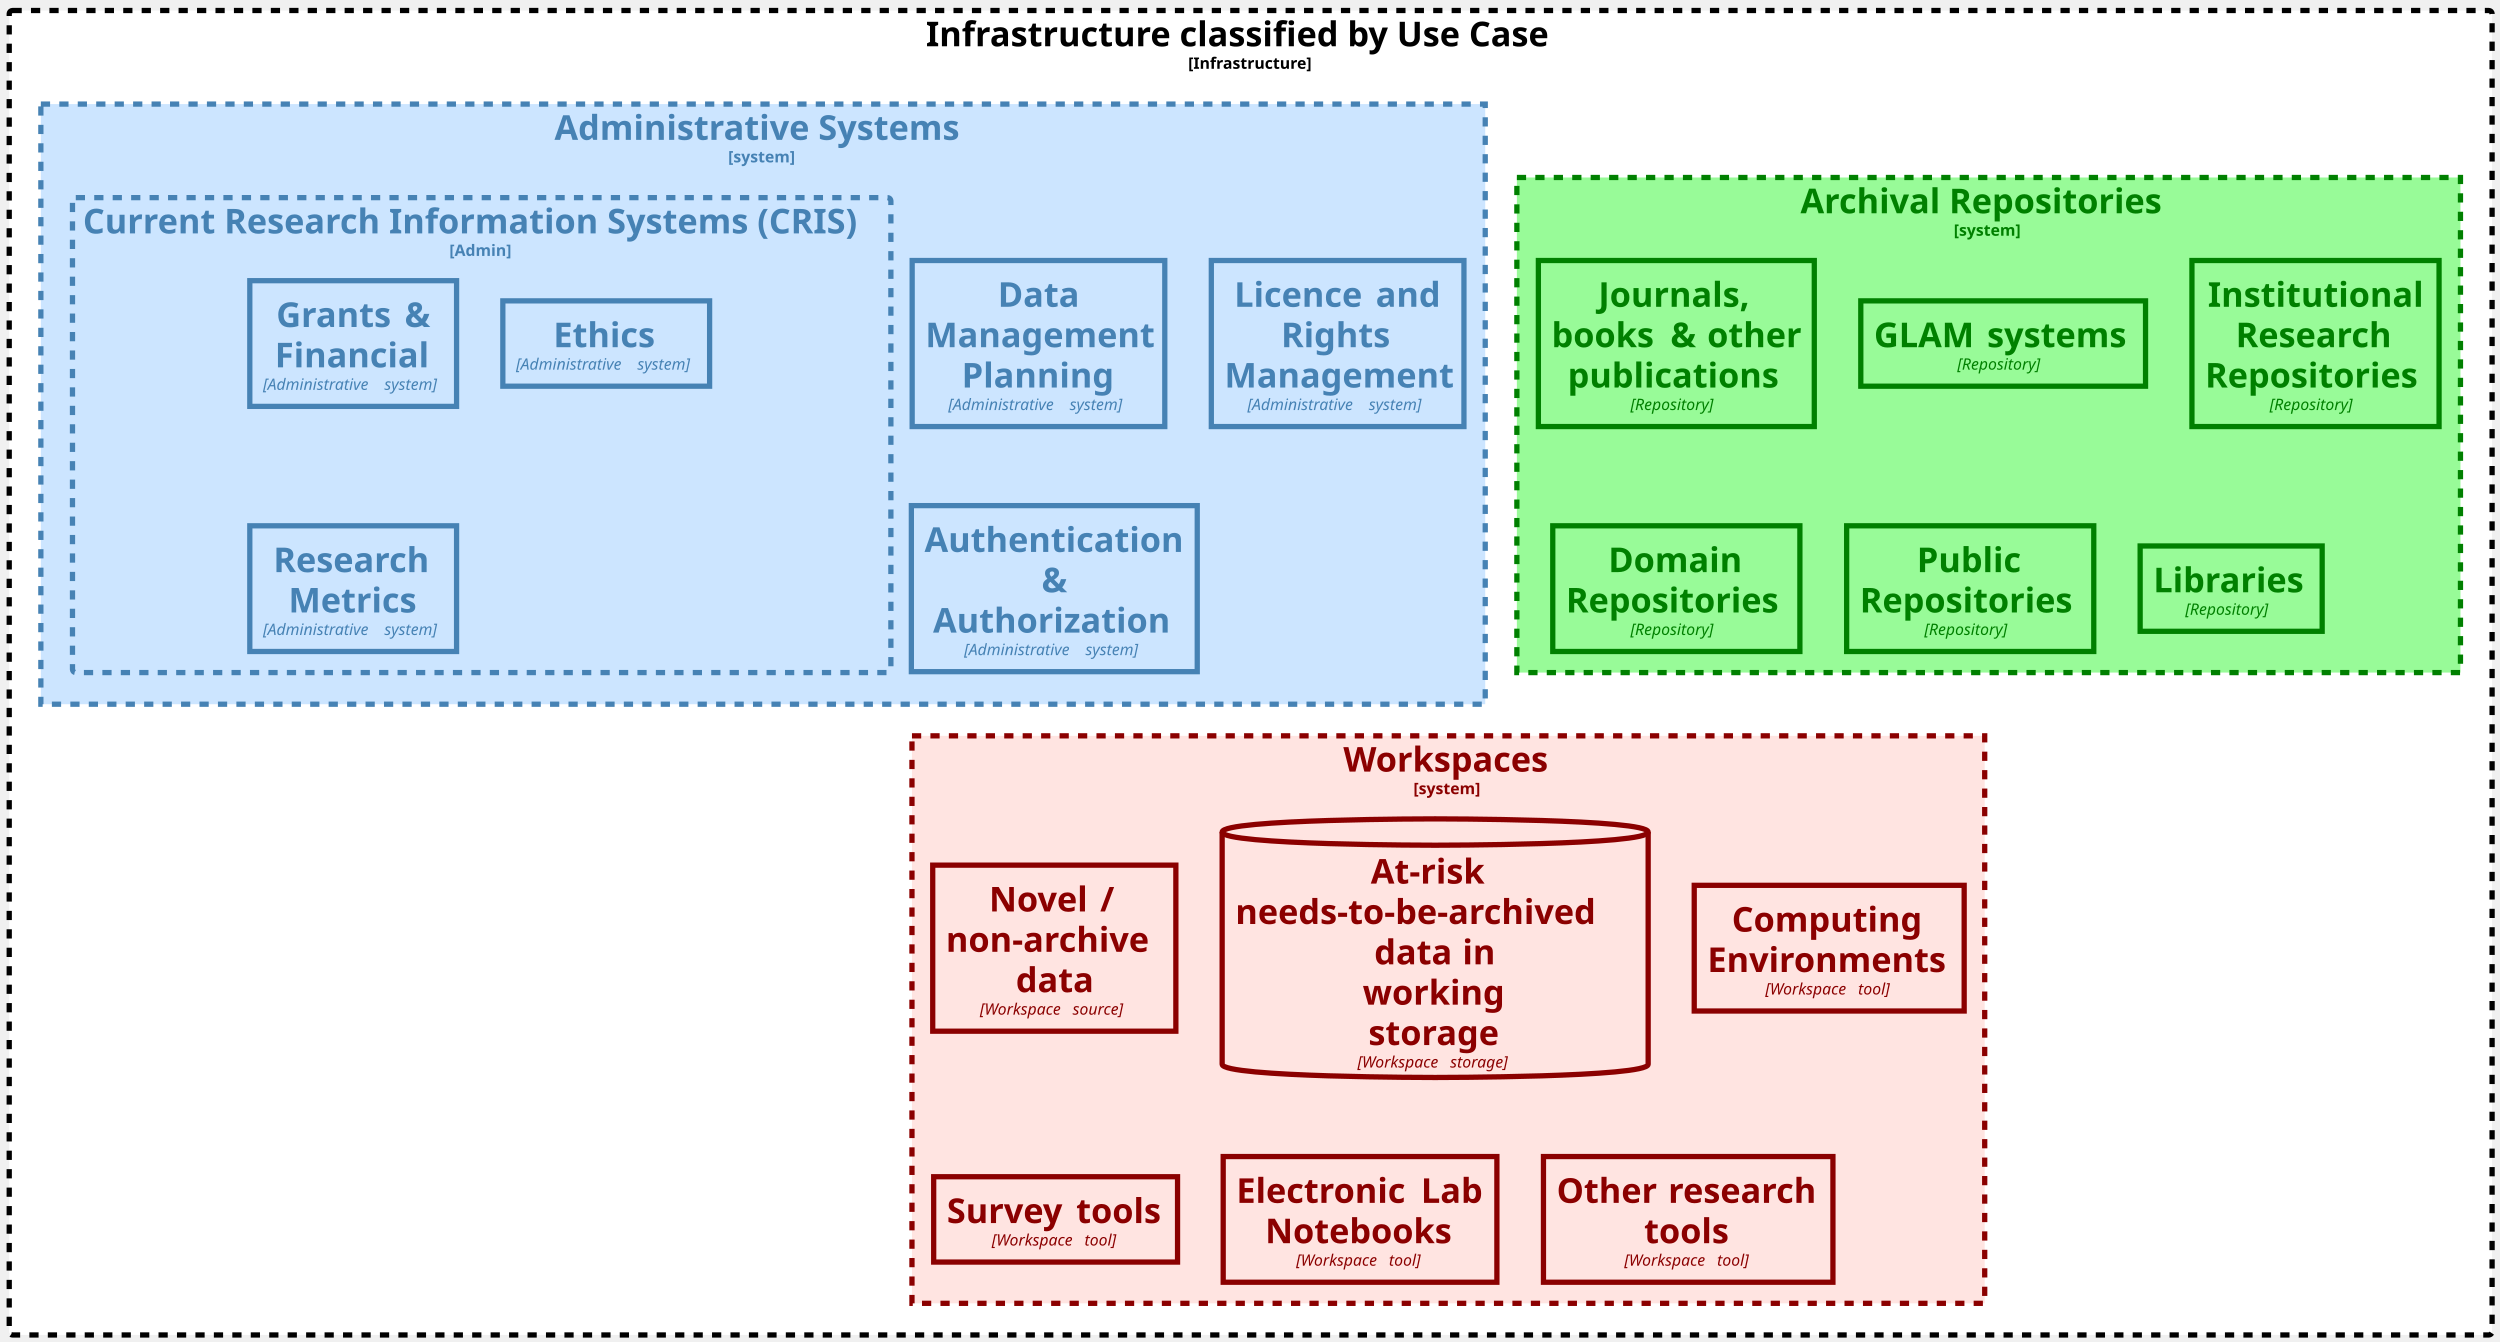
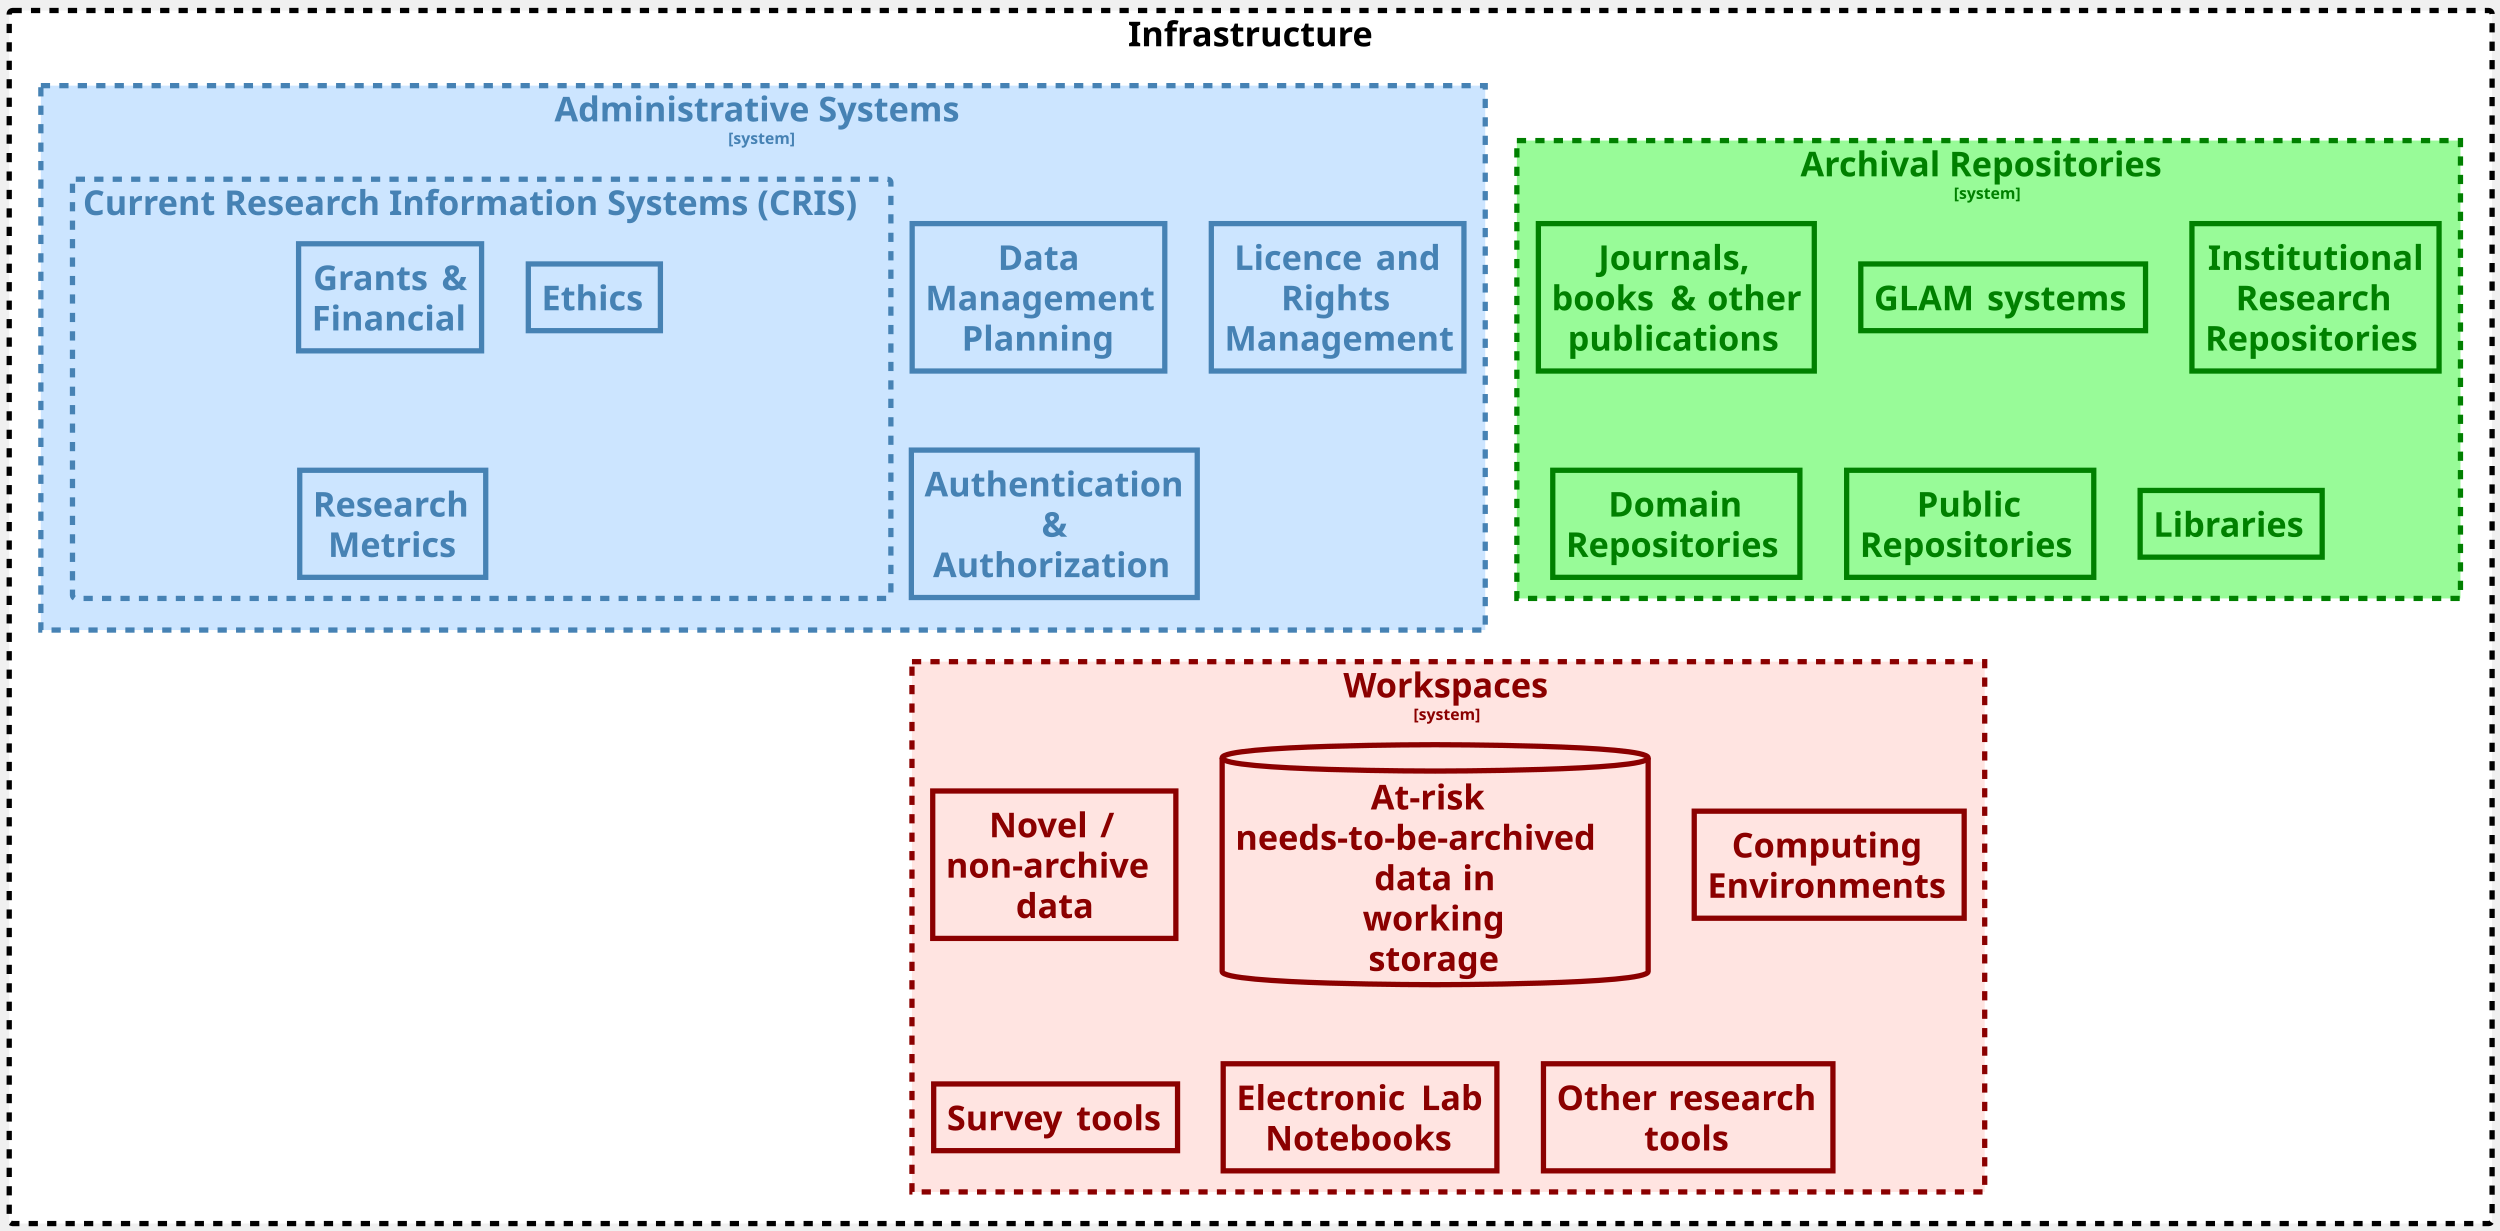
- <svg xmlns="http://www.w3.org/2000/svg" xmlns:xlink="http://www.w3.org/1999/xlink" contentStyleType="text/css" data-diagram-type="DESCRIPTION" height="1018px" preserveAspectRatio="none" style="width:1897px;height:1018px;background:#FFFFFF;" version="1.1" viewBox="0 0 1897 1018" width="1897px" zoomAndPan="magnify">
+ <svg xmlns="http://www.w3.org/2000/svg" contentStyleType="text/css" data-diagram-type="DESCRIPTION" height="934px" preserveAspectRatio="none" style="width:1897px;height:934px;background:#FFFFFF;" version="1.1" viewBox="0 0 1897 934" width="1897px" zoomAndPan="magnify">
  <defs />
  <g>
    <g class="cluster" data-entity="infra" data-source-line="1690" data-uid="ent0002" id="cluster_infra">
-       <rect fill="#FFFFFF" height="1004.98" rx="2.5" ry="2.5" style="stroke:#000000;stroke-width:4;stroke-dasharray:7.0,7.0;" width="1884" x="7" y="7.984" />
-       <text fill="#000000" font-family="sans-serif" font-size="26" font-weight="bold" lengthAdjust="spacing" textLength="492.832" x="702.584" y="35.121">Infrastructure classified by Use Case</text>
-       <text fill="#000000" font-family="sans-serif" font-size="12" font-weight="bold" lengthAdjust="spacing" textLength="94.84" x="901.58" y="52.207">[Infrastructure]</text>
+       <rect fill="#FFFFFF" height="920.45" rx="2.5" ry="2.5" style="stroke:#000000;stroke-width:4;stroke-dasharray:7.0,7.0;" width="1884" x="7" y="7.984" />
+       <text fill="#000000" font-family="sans-serif" font-size="26" font-weight="bold" lengthAdjust="spacing" textLength="186.215" x="855.893" y="35.121">Infrastructure</text>
    </g>
    <g class="cluster" data-entity="admin" data-source-line="1690" data-uid="ent0003" id="cluster_admin">
-       <a href="Admin" target="_top" title="Admin" xlink:actuate="onRequest" xlink:href="Admin" xlink:show="new" xlink:title="Admin" xlink:type="simple">
-         <rect fill="#CCE5FF" height="455.37" style="stroke:#4682B4;stroke-width:4;stroke-dasharray:7.0,7.0;" width="1096" x="31" y="78.984" />
-         <text fill="#4682B4" font-family="sans-serif" font-size="26" font-weight="bold" lengthAdjust="spacing" textLength="316.532" x="420.734" y="106.121">Administrative Systems</text>
-         <text fill="#4682B4" font-family="sans-serif" font-size="12" font-weight="bold" lengthAdjust="spacing" textLength="52.992" x="552.504" y="123.207">[system]</text>
-       </a>
+       <rect fill="#CCE5FF" height="413.1" style="stroke:#4682B4;stroke-width:4;stroke-dasharray:7.0,7.0;" width="1096" x="31" y="64.984" />
+       <text fill="#4682B4" font-family="sans-serif" font-size="26" font-weight="bold" lengthAdjust="spacing" textLength="316.532" x="420.734" y="92.121">Administrative Systems</text>
+       <text fill="#4682B4" font-family="sans-serif" font-size="12" font-weight="bold" lengthAdjust="spacing" textLength="52.992" x="552.504" y="109.207">[system]</text>
    </g>
    <g class="cluster" data-entity="cris" data-source-line="1690" data-uid="ent0004" id="cluster_cris">
-       <rect fill="#CCE5FF" height="360.37" rx="2.5" ry="2.5" style="stroke:#4682B4;stroke-width:4;stroke-dasharray:7.0,7.0;" width="621" x="55" y="149.984" />
-       <text fill="#4682B4" font-family="sans-serif" font-size="26" font-weight="bold" lengthAdjust="spacing" textLength="605.16" x="62.92" y="177.121">Current Research Information Systems (CRIS)</text>
-       <text fill="#4682B4" font-family="sans-serif" font-size="12" font-weight="bold" lengthAdjust="spacing" textLength="49.102" x="340.949" y="194.207">[Admin]</text>
+       <rect fill="#CCE5FF" height="318.1" rx="2.5" ry="2.5" style="stroke:#4682B4;stroke-width:4;stroke-dasharray:7.0,7.0;" width="621" x="55" y="135.984" />
+       <text fill="#4682B4" font-family="sans-serif" font-size="26" font-weight="bold" lengthAdjust="spacing" textLength="605.16" x="62.92" y="163.121">Current Research Information Systems (CRIS)</text>
    </g>
    <g class="cluster" data-entity="repo" data-source-line="1690" data-uid="ent0011" id="cluster_repo">
-       <a href="Repository" target="_top" title="Repository" xlink:actuate="onRequest" xlink:href="Repository" xlink:show="new" xlink:title="Repository" xlink:type="simple">
-         <rect fill="#98FB98" height="375.68" style="stroke:#008000;stroke-width:4;stroke-dasharray:7.0,7.0;" width="716" x="1151" y="134.674" />
-         <text fill="#008000" font-family="sans-serif" font-size="26" font-weight="bold" lengthAdjust="spacing" textLength="285.581" x="1366.209" y="161.811">Archival Repositories</text>
-         <text fill="#008000" font-family="sans-serif" font-size="12" font-weight="bold" lengthAdjust="spacing" textLength="52.992" x="1482.504" y="178.897">[system]</text>
-       </a>
+       <rect fill="#98FB98" height="347.41" style="stroke:#008000;stroke-width:4;stroke-dasharray:7.0,7.0;" width="716" x="1151" y="106.674" />
+       <text fill="#008000" font-family="sans-serif" font-size="26" font-weight="bold" lengthAdjust="spacing" textLength="285.581" x="1366.209" y="133.811">Archival Repositories</text>
+       <text fill="#008000" font-family="sans-serif" font-size="12" font-weight="bold" lengthAdjust="spacing" textLength="52.992" x="1482.504" y="150.897">[system]</text>
    </g>
    <g class="cluster" data-entity="ws" data-source-line="1690" data-uid="ent0018" id="cluster_ws">
-       <a href="Workspace" target="_top" title="Workspace" xlink:actuate="onRequest" xlink:href="Workspace" xlink:show="new" xlink:title="Workspace" xlink:type="simple">
-         <rect fill="#FFE4E1" height="430.61" style="stroke:#8B0000;stroke-width:4;stroke-dasharray:7.0,7.0;" width="814" x="692" y="558.354" />
-         <text fill="#8B0000" font-family="sans-serif" font-size="26" font-weight="bold" lengthAdjust="spacing" textLength="159.364" x="1019.318" y="585.491">Workspaces</text>
-         <text fill="#8B0000" font-family="sans-serif" font-size="12" font-weight="bold" lengthAdjust="spacing" textLength="52.992" x="1072.504" y="602.577">[system]</text>
-       </a>
+       <rect fill="#FFE4E1" height="402.35" style="stroke:#8B0000;stroke-width:4;stroke-dasharray:7.0,7.0;" width="814" x="692" y="502.084" />
+       <text fill="#8B0000" font-family="sans-serif" font-size="26" font-weight="bold" lengthAdjust="spacing" textLength="159.364" x="1019.318" y="529.221">Workspaces</text>
+       <text fill="#8B0000" font-family="sans-serif" font-size="12" font-weight="bold" lengthAdjust="spacing" textLength="52.992" x="1072.504" y="546.307">[system]</text>
    </g>
    <g class="entity" data-entity="dmp" data-source-line="76" data-uid="ent0008" id="entity_dmp">
-       <rect fill="#CCE5FF" height="125.996" style="stroke:#4682B4;stroke-width:4;" width="191.691" x="692.15" y="197.674" />
-       <text fill="#4682B4" font-family="sans-serif" font-size="26" font-weight="bold" lengthAdjust="spacing" textLength="61.725" x="757.133" y="232.811">Data</text>
-       <text fill="#4682B4" font-family="sans-serif" font-size="26" font-weight="bold" lengthAdjust="spacing" textLength="171.691" x="702.15" y="263.432">Management</text>
-       <text fill="#4682B4" font-family="sans-serif" font-size="26" font-weight="bold" lengthAdjust="spacing" textLength="116.518" x="729.737" y="294.053">Planning</text>
-       <text fill="#4682B4" font-family="sans-serif" font-size="12" font-style="italic" lengthAdjust="spacing" textLength="88.318" x="719.547" y="311.139">[Administrative</text>
-       <text fill="#4682B4" font-family="sans-serif" font-size="12" font-style="italic" lengthAdjust="spacing" textLength="3.797" x="807.865" y="311.139"> </text>
-       <text fill="#4682B4" font-family="sans-serif" font-size="12" font-style="italic" lengthAdjust="spacing" textLength="44.783" x="811.662" y="311.139">system]</text>
+       <rect fill="#CCE5FF" height="111.863" style="stroke:#4682B4;stroke-width:4;" width="191.691" x="692.15" y="169.674" />
+       <text fill="#4682B4" font-family="sans-serif" font-size="26" font-weight="bold" lengthAdjust="spacing" textLength="61.725" x="757.133" y="204.811">Data</text>
+       <text fill="#4682B4" font-family="sans-serif" font-size="26" font-weight="bold" lengthAdjust="spacing" textLength="171.691" x="702.15" y="235.432">Management</text>
+       <text fill="#4682B4" font-family="sans-serif" font-size="26" font-weight="bold" lengthAdjust="spacing" textLength="116.518" x="729.737" y="266.053">Planning</text>
    </g>
    <g class="entity" data-entity="rights" data-source-line="76" data-uid="ent0009" id="entity_rights">
-       <rect fill="#CCE5FF" height="125.996" style="stroke:#4682B4;stroke-width:4;" width="191.691" x="919.15" y="197.674" />
-       <text fill="#4682B4" font-family="sans-serif" font-size="26" font-weight="bold" lengthAdjust="spacing" textLength="98.795" x="936.52" y="232.811">Licence</text>
-       <text fill="#4682B4" font-family="sans-serif" font-size="26" font-weight="bold" lengthAdjust="spacing" textLength="8.569" x="1035.315" y="232.811"> </text>
-       <text fill="#4682B4" font-family="sans-serif" font-size="26" font-weight="bold" lengthAdjust="spacing" textLength="49.588" x="1043.884" y="232.811">and</text>
-       <text fill="#4682B4" font-family="sans-serif" font-size="26" font-weight="bold" lengthAdjust="spacing" textLength="85.858" x="972.067" y="263.432">Rights</text>
-       <text fill="#4682B4" font-family="sans-serif" font-size="26" font-weight="bold" lengthAdjust="spacing" textLength="171.691" x="929.15" y="294.053">Management</text>
-       <text fill="#4682B4" font-family="sans-serif" font-size="12" font-style="italic" lengthAdjust="spacing" textLength="88.318" x="946.547" y="311.139">[Administrative</text>
-       <text fill="#4682B4" font-family="sans-serif" font-size="12" font-style="italic" lengthAdjust="spacing" textLength="3.797" x="1034.865" y="311.139"> </text>
-       <text fill="#4682B4" font-family="sans-serif" font-size="12" font-style="italic" lengthAdjust="spacing" textLength="44.783" x="1038.662" y="311.139">system]</text>
+       <rect fill="#CCE5FF" height="111.863" style="stroke:#4682B4;stroke-width:4;" width="191.691" x="919.15" y="169.674" />
+       <text fill="#4682B4" font-family="sans-serif" font-size="26" font-weight="bold" lengthAdjust="spacing" textLength="98.795" x="936.52" y="204.811">Licence</text>
+       <text fill="#4682B4" font-family="sans-serif" font-size="26" font-weight="bold" lengthAdjust="spacing" textLength="8.569" x="1035.315" y="204.811"> </text>
+       <text fill="#4682B4" font-family="sans-serif" font-size="26" font-weight="bold" lengthAdjust="spacing" textLength="49.588" x="1043.884" y="204.811">and</text>
+       <text fill="#4682B4" font-family="sans-serif" font-size="26" font-weight="bold" lengthAdjust="spacing" textLength="85.858" x="972.067" y="235.432">Rights</text>
+       <text fill="#4682B4" font-family="sans-serif" font-size="26" font-weight="bold" lengthAdjust="spacing" textLength="171.691" x="929.15" y="266.053">Management</text>
    </g>
    <g class="entity" data-entity="auth" data-source-line="76" data-uid="ent0010" id="entity_auth">
-       <rect fill="#CCE5FF" height="125.996" style="stroke:#4682B4;stroke-width:4;" width="216.93" x="691.54" y="383.664" />
-       <text fill="#4682B4" font-family="sans-serif" font-size="26" font-weight="bold" lengthAdjust="spacing" textLength="196.93" x="701.54" y="418.801">Authentication</text>
-       <text fill="#4682B4" font-family="sans-serif" font-size="26" font-weight="bold" lengthAdjust="spacing" textLength="19.36" x="790.325" y="449.422">&amp;</text>
-       <text fill="#4682B4" font-family="sans-serif" font-size="26" font-weight="bold" lengthAdjust="spacing" textLength="184.031" x="707.989" y="480.043">Authorization</text>
-       <text fill="#4682B4" font-family="sans-serif" font-size="12" font-style="italic" lengthAdjust="spacing" textLength="88.318" x="731.556" y="497.129">[Administrative</text>
-       <text fill="#4682B4" font-family="sans-serif" font-size="12" font-style="italic" lengthAdjust="spacing" textLength="3.797" x="819.874" y="497.129"> </text>
-       <text fill="#4682B4" font-family="sans-serif" font-size="12" font-style="italic" lengthAdjust="spacing" textLength="44.783" x="823.671" y="497.129">system]</text>
+       <rect fill="#CCE5FF" height="111.863" style="stroke:#4682B4;stroke-width:4;" width="216.93" x="691.54" y="341.534" />
+       <text fill="#4682B4" font-family="sans-serif" font-size="26" font-weight="bold" lengthAdjust="spacing" textLength="196.93" x="701.54" y="376.671">Authentication</text>
+       <text fill="#4682B4" font-family="sans-serif" font-size="26" font-weight="bold" lengthAdjust="spacing" textLength="19.36" x="790.325" y="407.292">&amp;</text>
+       <text fill="#4682B4" font-family="sans-serif" font-size="26" font-weight="bold" lengthAdjust="spacing" textLength="184.031" x="707.989" y="437.913">Authorization</text>
    </g>
    <g class="entity" data-entity="grants" data-source-line="76" data-uid="ent0005" id="entity_grants">
-       <rect fill="#CCE5FF" height="95.375" style="stroke:#4682B4;stroke-width:4;" width="156.898" x="189.55" y="212.984" />
-       <text fill="#4682B4" font-family="sans-serif" font-size="26" font-weight="bold" lengthAdjust="spacing" textLength="88.804" x="209.632" y="248.121">Grants</text>
-       <text fill="#4682B4" font-family="sans-serif" font-size="26" font-weight="bold" lengthAdjust="spacing" textLength="8.569" x="298.436" y="248.121"> </text>
-       <text fill="#4682B4" font-family="sans-serif" font-size="26" font-weight="bold" lengthAdjust="spacing" textLength="19.36" x="307.006" y="248.121">&amp;</text>
-       <text fill="#4682B4" font-family="sans-serif" font-size="26" font-weight="bold" lengthAdjust="spacing" textLength="118.853" x="208.572" y="278.742">Financial</text>
-       <text fill="#4682B4" font-family="sans-serif" font-size="12" font-style="italic" lengthAdjust="spacing" textLength="88.318" x="199.55" y="295.828">[Administrative</text>
-       <text fill="#4682B4" font-family="sans-serif" font-size="12" font-style="italic" lengthAdjust="spacing" textLength="3.797" x="287.868" y="295.828"> </text>
-       <text fill="#4682B4" font-family="sans-serif" font-size="12" font-style="italic" lengthAdjust="spacing" textLength="44.783" x="291.665" y="295.828">system]</text>
+       <rect fill="#CCE5FF" height="81.242" style="stroke:#4682B4;stroke-width:4;" width="138.853" x="226.57" y="184.984" />
+       <text fill="#4682B4" font-family="sans-serif" font-size="26" font-weight="bold" lengthAdjust="spacing" textLength="88.804" x="237.63" y="220.121">Grants</text>
+       <text fill="#4682B4" font-family="sans-serif" font-size="26" font-weight="bold" lengthAdjust="spacing" textLength="8.569" x="326.434" y="220.121"> </text>
+       <text fill="#4682B4" font-family="sans-serif" font-size="26" font-weight="bold" lengthAdjust="spacing" textLength="19.36" x="335.003" y="220.121">&amp;</text>
+       <text fill="#4682B4" font-family="sans-serif" font-size="26" font-weight="bold" lengthAdjust="spacing" textLength="118.853" x="236.57" y="250.742">Financial</text>
    </g>
    <g class="entity" data-entity="ethics" data-source-line="76" data-uid="ent0006" id="entity_ethics">
-       <rect fill="#CCE5FF" height="64.754" style="stroke:#4682B4;stroke-width:4;" width="156.898" x="381.55" y="228.294" />
-       <text fill="#4682B4" font-family="sans-serif" font-size="26" font-weight="bold" lengthAdjust="spacing" textLength="80.222" x="419.888" y="263.431">Ethics</text>
-       <text fill="#4682B4" font-family="sans-serif" font-size="12" font-style="italic" lengthAdjust="spacing" textLength="88.318" x="391.55" y="280.517">[Administrative</text>
-       <text fill="#4682B4" font-family="sans-serif" font-size="12" font-style="italic" lengthAdjust="spacing" textLength="3.797" x="479.868" y="280.517"> </text>
-       <text fill="#4682B4" font-family="sans-serif" font-size="12" font-style="italic" lengthAdjust="spacing" textLength="44.783" x="483.665" y="280.517">system]</text>
+       <rect fill="#CCE5FF" height="50.621" style="stroke:#4682B4;stroke-width:4;" width="100.222" x="400.89" y="200.294" />
+       <text fill="#4682B4" font-family="sans-serif" font-size="26" font-weight="bold" lengthAdjust="spacing" textLength="80.222" x="410.89" y="235.431">Ethics</text>
    </g>
    <g class="entity" data-entity="metrics" data-source-line="76" data-uid="ent0007" id="entity_metrics">
-       <rect fill="#CCE5FF" height="95.375" style="stroke:#4682B4;stroke-width:4;" width="156.898" x="189.55" y="398.974" />
-       <text fill="#4682B4" font-family="sans-serif" font-size="26" font-weight="bold" lengthAdjust="spacing" textLength="121.126" x="207.436" y="434.111">Research</text>
-       <text fill="#4682B4" font-family="sans-serif" font-size="26" font-weight="bold" lengthAdjust="spacing" textLength="98.186" x="218.906" y="464.732">Metrics</text>
-       <text fill="#4682B4" font-family="sans-serif" font-size="12" font-style="italic" lengthAdjust="spacing" textLength="88.318" x="199.55" y="481.818">[Administrative</text>
-       <text fill="#4682B4" font-family="sans-serif" font-size="12" font-style="italic" lengthAdjust="spacing" textLength="3.797" x="287.868" y="481.818"> </text>
-       <text fill="#4682B4" font-family="sans-serif" font-size="12" font-style="italic" lengthAdjust="spacing" textLength="44.783" x="291.665" y="481.818">system]</text>
+       <rect fill="#CCE5FF" height="81.242" style="stroke:#4682B4;stroke-width:4;" width="141.126" x="227.44" y="356.844" />
+       <text fill="#4682B4" font-family="sans-serif" font-size="26" font-weight="bold" lengthAdjust="spacing" textLength="121.126" x="237.44" y="391.981">Research</text>
+       <text fill="#4682B4" font-family="sans-serif" font-size="26" font-weight="bold" lengthAdjust="spacing" textLength="98.186" x="248.91" y="422.602">Metrics</text>
    </g>
    <g class="entity" data-entity="ja" data-source-line="76" data-uid="ent0012" id="entity_ja">
-       <rect fill="#98FB98" height="125.996" style="stroke:#008000;stroke-width:4;" width="209.363" x="1167.32" y="197.674" />
-       <text fill="#008000" font-family="sans-serif" font-size="26" font-weight="bold" lengthAdjust="spacing" textLength="118.32" x="1212.841" y="232.811">Journals,</text>
-       <text fill="#008000" font-family="sans-serif" font-size="26" font-weight="bold" lengthAdjust="spacing" textLength="81.593" x="1177.32" y="263.432">books</text>
-       <text fill="#008000" font-family="sans-serif" font-size="26" font-weight="bold" lengthAdjust="spacing" textLength="8.569" x="1258.913" y="263.432"> </text>
-       <text fill="#008000" font-family="sans-serif" font-size="26" font-weight="bold" lengthAdjust="spacing" textLength="19.36" x="1267.482" y="263.432">&amp;</text>
-       <text fill="#008000" font-family="sans-serif" font-size="26" font-weight="bold" lengthAdjust="spacing" textLength="8.569" x="1286.842" y="263.432"> </text>
-       <text fill="#008000" font-family="sans-serif" font-size="26" font-weight="bold" lengthAdjust="spacing" textLength="71.272" x="1295.412" y="263.432">other</text>
-       <text fill="#008000" font-family="sans-serif" font-size="26" font-weight="bold" lengthAdjust="spacing" textLength="164.938" x="1189.533" y="294.053">publications</text>
-       <text fill="#008000" font-family="sans-serif" font-size="12" font-style="italic" lengthAdjust="spacing" textLength="69.627" x="1237.188" y="311.139">[Repository]</text>
+       <rect fill="#98FB98" height="111.863" style="stroke:#008000;stroke-width:4;" width="209.363" x="1167.32" y="169.674" />
+       <text fill="#008000" font-family="sans-serif" font-size="26" font-weight="bold" lengthAdjust="spacing" textLength="118.32" x="1212.841" y="204.811">Journals,</text>
+       <text fill="#008000" font-family="sans-serif" font-size="26" font-weight="bold" lengthAdjust="spacing" textLength="81.593" x="1177.32" y="235.432">books</text>
+       <text fill="#008000" font-family="sans-serif" font-size="26" font-weight="bold" lengthAdjust="spacing" textLength="8.569" x="1258.913" y="235.432"> </text>
+       <text fill="#008000" font-family="sans-serif" font-size="26" font-weight="bold" lengthAdjust="spacing" textLength="19.36" x="1267.482" y="235.432">&amp;</text>
+       <text fill="#008000" font-family="sans-serif" font-size="26" font-weight="bold" lengthAdjust="spacing" textLength="8.569" x="1286.842" y="235.432"> </text>
+       <text fill="#008000" font-family="sans-serif" font-size="26" font-weight="bold" lengthAdjust="spacing" textLength="71.272" x="1295.412" y="235.432">other</text>
+       <text fill="#008000" font-family="sans-serif" font-size="26" font-weight="bold" lengthAdjust="spacing" textLength="164.938" x="1189.533" y="266.053">publications</text>
    </g>
    <g class="entity" data-entity="glam" data-source-line="76" data-uid="ent0013" id="entity_glam">
-       <rect fill="#98FB98" height="64.754" style="stroke:#008000;stroke-width:4;" width="216.066" x="1411.97" y="228.294" />
-       <text fill="#008000" font-family="sans-serif" font-size="26" font-weight="bold" lengthAdjust="spacing" textLength="77.251" x="1421.97" y="263.431">GLAM</text>
-       <text fill="#008000" font-family="sans-serif" font-size="26" font-weight="bold" lengthAdjust="spacing" textLength="8.569" x="1499.221" y="263.431"> </text>
-       <text fill="#008000" font-family="sans-serif" font-size="26" font-weight="bold" lengthAdjust="spacing" textLength="110.246" x="1507.79" y="263.431">systems</text>
-       <text fill="#008000" font-family="sans-serif" font-size="12" font-style="italic" lengthAdjust="spacing" textLength="69.627" x="1485.19" y="280.517">[Repository]</text>
+       <rect fill="#98FB98" height="50.621" style="stroke:#008000;stroke-width:4;" width="216.066" x="1411.97" y="200.294" />
+       <text fill="#008000" font-family="sans-serif" font-size="26" font-weight="bold" lengthAdjust="spacing" textLength="77.251" x="1421.97" y="235.431">GLAM</text>
+       <text fill="#008000" font-family="sans-serif" font-size="26" font-weight="bold" lengthAdjust="spacing" textLength="8.569" x="1499.221" y="235.431"> </text>
+       <text fill="#008000" font-family="sans-serif" font-size="26" font-weight="bold" lengthAdjust="spacing" textLength="110.246" x="1507.79" y="235.431">systems</text>
    </g>
    <g class="entity" data-entity="irs" data-source-line="76" data-uid="ent0014" id="entity_irs">
-       <rect fill="#98FB98" height="125.996" style="stroke:#008000;stroke-width:4;" width="187.515" x="1663.24" y="197.674" />
-       <text fill="#008000" font-family="sans-serif" font-size="26" font-weight="bold" lengthAdjust="spacing" textLength="163.414" x="1675.29" y="232.811">Institutional</text>
-       <text fill="#008000" font-family="sans-serif" font-size="26" font-weight="bold" lengthAdjust="spacing" textLength="121.126" x="1696.434" y="263.432">Research</text>
-       <text fill="#008000" font-family="sans-serif" font-size="26" font-weight="bold" lengthAdjust="spacing" textLength="167.515" x="1673.24" y="294.053">Repositories</text>
-       <text fill="#008000" font-family="sans-serif" font-size="12" font-style="italic" lengthAdjust="spacing" textLength="69.627" x="1722.184" y="311.139">[Repository]</text>
+       <rect fill="#98FB98" height="111.863" style="stroke:#008000;stroke-width:4;" width="187.515" x="1663.24" y="169.674" />
+       <text fill="#008000" font-family="sans-serif" font-size="26" font-weight="bold" lengthAdjust="spacing" textLength="163.414" x="1675.29" y="204.811">Institutional</text>
+       <text fill="#008000" font-family="sans-serif" font-size="26" font-weight="bold" lengthAdjust="spacing" textLength="121.126" x="1696.434" y="235.432">Research</text>
+       <text fill="#008000" font-family="sans-serif" font-size="26" font-weight="bold" lengthAdjust="spacing" textLength="167.515" x="1673.24" y="266.053">Repositories</text>
    </g>
    <g class="entity" data-entity="domain_repo" data-source-line="76" data-uid="ent0015" id="entity_domain_repo">
-       <rect fill="#98FB98" height="95.375" style="stroke:#008000;stroke-width:4;" width="187.515" x="1178.24" y="398.974" />
-       <text fill="#008000" font-family="sans-serif" font-size="26" font-weight="bold" lengthAdjust="spacing" textLength="103.251" x="1220.372" y="434.111">Domain</text>
-       <text fill="#008000" font-family="sans-serif" font-size="26" font-weight="bold" lengthAdjust="spacing" textLength="167.515" x="1188.24" y="464.732">Repositories</text>
-       <text fill="#008000" font-family="sans-serif" font-size="12" font-style="italic" lengthAdjust="spacing" textLength="69.627" x="1237.184" y="481.818">[Repository]</text>
+       <rect fill="#98FB98" height="81.242" style="stroke:#008000;stroke-width:4;" width="187.515" x="1178.24" y="356.844" />
+       <text fill="#008000" font-family="sans-serif" font-size="26" font-weight="bold" lengthAdjust="spacing" textLength="103.251" x="1220.372" y="391.981">Domain</text>
+       <text fill="#008000" font-family="sans-serif" font-size="26" font-weight="bold" lengthAdjust="spacing" textLength="167.515" x="1188.24" y="422.602">Repositories</text>
    </g>
    <g class="entity" data-entity="pub" data-source-line="76" data-uid="ent0016" id="entity_pub">
-       <rect fill="#98FB98" height="95.375" style="stroke:#008000;stroke-width:4;" width="187.515" x="1401.24" y="398.974" />
-       <text fill="#008000" font-family="sans-serif" font-size="26" font-weight="bold" lengthAdjust="spacing" textLength="80.996" x="1454.499" y="434.111">Public</text>
-       <text fill="#008000" font-family="sans-serif" font-size="26" font-weight="bold" lengthAdjust="spacing" textLength="167.515" x="1411.24" y="464.732">Repositories</text>
-       <text fill="#008000" font-family="sans-serif" font-size="12" font-style="italic" lengthAdjust="spacing" textLength="69.627" x="1460.184" y="481.818">[Repository]</text>
+       <rect fill="#98FB98" height="81.242" style="stroke:#008000;stroke-width:4;" width="187.515" x="1401.24" y="356.844" />
+       <text fill="#008000" font-family="sans-serif" font-size="26" font-weight="bold" lengthAdjust="spacing" textLength="80.996" x="1454.499" y="391.981">Public</text>
+       <text fill="#008000" font-family="sans-serif" font-size="26" font-weight="bold" lengthAdjust="spacing" textLength="167.515" x="1411.24" y="422.602">Repositories</text>
    </g>
    <g class="entity" data-entity="lib" data-source-line="76" data-uid="ent0017" id="entity_lib">
-       <rect fill="#98FB98" height="64.754" style="stroke:#008000;stroke-width:4;" width="138.117" x="1623.94" y="414.284" />
-       <text fill="#008000" font-family="sans-serif" font-size="26" font-weight="bold" lengthAdjust="spacing" textLength="118.117" x="1633.94" y="449.421">Libraries</text>
-       <text fill="#008000" font-family="sans-serif" font-size="12" font-style="italic" lengthAdjust="spacing" textLength="69.627" x="1658.185" y="466.507">[Repository]</text>
+       <rect fill="#98FB98" height="50.621" style="stroke:#008000;stroke-width:4;" width="138.117" x="1623.94" y="372.154" />
+       <text fill="#008000" font-family="sans-serif" font-size="26" font-weight="bold" lengthAdjust="spacing" textLength="118.117" x="1633.94" y="407.291">Libraries</text>
    </g>
    <g class="entity" data-entity="new_data" data-source-line="76" data-uid="ent0019" id="entity_new_data">
-       <rect fill="#FFE4E1" height="125.996" style="stroke:#8B0000;stroke-width:4;" width="184.493" x="707.75" y="656.474" />
-       <text fill="#8B0000" font-family="sans-serif" font-size="26" font-weight="bold" lengthAdjust="spacing" textLength="75.702" x="750.51" y="691.611">Novel</text>
-       <text fill="#8B0000" font-family="sans-serif" font-size="26" font-weight="bold" lengthAdjust="spacing" textLength="8.569" x="826.212" y="691.611"> </text>
-       <text fill="#8B0000" font-family="sans-serif" font-size="26" font-weight="bold" lengthAdjust="spacing" textLength="14.701" x="834.782" y="691.611">/</text>
-       <text fill="#8B0000" font-family="sans-serif" font-size="26" font-weight="bold" lengthAdjust="spacing" textLength="164.493" x="717.75" y="722.232">non-archive</text>
-       <text fill="#8B0000" font-family="sans-serif" font-size="26" font-weight="bold" lengthAdjust="spacing" textLength="58.335" x="770.829" y="752.853">data</text>
-       <text fill="#8B0000" font-family="sans-serif" font-size="12" font-style="italic" lengthAdjust="spacing" textLength="66.592" x="743.512" y="769.939">[Workspace</text>
-       <text fill="#8B0000" font-family="sans-serif" font-size="12" font-style="italic" lengthAdjust="spacing" textLength="3.797" x="810.104" y="769.939"> </text>
-       <text fill="#8B0000" font-family="sans-serif" font-size="12" font-style="italic" lengthAdjust="spacing" textLength="42.58" x="813.901" y="769.939">source]</text>
+       <rect fill="#FFE4E1" height="111.863" style="stroke:#8B0000;stroke-width:4;" width="184.493" x="707.75" y="600.204" />
+       <text fill="#8B0000" font-family="sans-serif" font-size="26" font-weight="bold" lengthAdjust="spacing" textLength="75.702" x="750.51" y="635.341">Novel</text>
+       <text fill="#8B0000" font-family="sans-serif" font-size="26" font-weight="bold" lengthAdjust="spacing" textLength="8.569" x="826.212" y="635.341"> </text>
+       <text fill="#8B0000" font-family="sans-serif" font-size="26" font-weight="bold" lengthAdjust="spacing" textLength="14.701" x="834.782" y="635.341">/</text>
+       <text fill="#8B0000" font-family="sans-serif" font-size="26" font-weight="bold" lengthAdjust="spacing" textLength="164.493" x="717.75" y="665.962">non-archive</text>
+       <text fill="#8B0000" font-family="sans-serif" font-size="26" font-weight="bold" lengthAdjust="spacing" textLength="58.335" x="770.829" y="696.583">data</text>
    </g>
    <g class="entity" data-entity="risk" data-source-line="80" data-uid="ent0020" id="entity_risk">
-       <path d="M927.37,631.354 C927.37,621.354 1088.996,621.354 1088.996,621.354 C1088.996,621.354 1250.623,621.354 1250.623,631.354 L1250.623,807.593 C1250.623,817.593 1088.996,817.593 1088.996,817.593 C1088.996,817.593 927.37,817.593 927.37,807.593 L927.37,631.354" fill="#FFE4E1" style="stroke:#8B0000;stroke-width:4;" />
-       <path d="M927.37,631.354 C927.37,641.354 1088.996,641.354 1088.996,641.354 C1088.996,641.354 1250.623,641.354 1250.623,631.354" fill="none" style="stroke:#8B0000;stroke-width:4;" />
-       <text fill="#8B0000" font-family="sans-serif" font-size="26" font-weight="bold" lengthAdjust="spacing" textLength="97.716" x="1040.139" y="670.491">At-risk</text>
-       <text fill="#8B0000" font-family="sans-serif" font-size="26" font-weight="bold" lengthAdjust="spacing" textLength="303.253" x="937.37" y="701.112">needs-to-be-archived</text>
-       <text fill="#8B0000" font-family="sans-serif" font-size="26" font-weight="bold" lengthAdjust="spacing" textLength="58.335" x="1042.779" y="731.733">data</text>
-       <text fill="#8B0000" font-family="sans-serif" font-size="26" font-weight="bold" lengthAdjust="spacing" textLength="8.569" x="1101.114" y="731.733"> </text>
-       <text fill="#8B0000" font-family="sans-serif" font-size="26" font-weight="bold" lengthAdjust="spacing" textLength="25.53" x="1109.684" y="731.733">in</text>
-       <text fill="#8B0000" font-family="sans-serif" font-size="26" font-weight="bold" lengthAdjust="spacing" textLength="109.992" x="1034" y="762.354">working</text>
-       <text fill="#8B0000" font-family="sans-serif" font-size="26" font-weight="bold" lengthAdjust="spacing" textLength="101.334" x="1038.33" y="792.976">storage</text>
-       <text fill="#8B0000" font-family="sans-serif" font-size="12" font-style="italic" lengthAdjust="spacing" textLength="66.592" x="1030.01" y="810.061">[Workspace</text>
-       <text fill="#8B0000" font-family="sans-serif" font-size="12" font-style="italic" lengthAdjust="spacing" textLength="3.797" x="1096.602" y="810.061"> </text>
-       <text fill="#8B0000" font-family="sans-serif" font-size="12" font-style="italic" lengthAdjust="spacing" textLength="47.584" x="1100.399" y="810.061">storage]</text>
+       <path d="M927.37,575.084 C927.37,565.084 1088.996,565.084 1088.996,565.084 C1088.996,565.084 1250.623,565.084 1250.623,575.084 L1250.623,737.19 C1250.623,747.19 1088.996,747.19 1088.996,747.19 C1088.996,747.19 927.37,747.19 927.37,737.19 L927.37,575.084" fill="#FFE4E1" style="stroke:#8B0000;stroke-width:4;" />
+       <path d="M927.37,575.084 C927.37,585.084 1088.996,585.084 1088.996,585.084 C1088.996,585.084 1250.623,585.084 1250.623,575.084" fill="none" style="stroke:#8B0000;stroke-width:4;" />
+       <text fill="#8B0000" font-family="sans-serif" font-size="26" font-weight="bold" lengthAdjust="spacing" textLength="97.716" x="1040.139" y="614.221">At-risk</text>
+       <text fill="#8B0000" font-family="sans-serif" font-size="26" font-weight="bold" lengthAdjust="spacing" textLength="303.253" x="937.37" y="644.842">needs-to-be-archived</text>
+       <text fill="#8B0000" font-family="sans-serif" font-size="26" font-weight="bold" lengthAdjust="spacing" textLength="58.335" x="1042.779" y="675.463">data</text>
+       <text fill="#8B0000" font-family="sans-serif" font-size="26" font-weight="bold" lengthAdjust="spacing" textLength="8.569" x="1101.114" y="675.463"> </text>
+       <text fill="#8B0000" font-family="sans-serif" font-size="26" font-weight="bold" lengthAdjust="spacing" textLength="25.53" x="1109.684" y="675.463">in</text>
+       <text fill="#8B0000" font-family="sans-serif" font-size="26" font-weight="bold" lengthAdjust="spacing" textLength="109.992" x="1034" y="706.084">working</text>
+       <text fill="#8B0000" font-family="sans-serif" font-size="26" font-weight="bold" lengthAdjust="spacing" textLength="101.334" x="1038.33" y="736.706">storage</text>
    </g>
    <g class="entity" data-entity="comp" data-source-line="76" data-uid="ent0021" id="entity_comp">
-       <rect fill="#FFE4E1" height="95.375" style="stroke:#8B0000;stroke-width:4;" width="204.831" x="1285.58" y="671.784" />
-       <text fill="#8B0000" font-family="sans-serif" font-size="26" font-weight="bold" lengthAdjust="spacing" textLength="147.862" x="1314.064" y="706.921">Computing</text>
-       <text fill="#8B0000" font-family="sans-serif" font-size="26" font-weight="bold" lengthAdjust="spacing" textLength="184.831" x="1295.58" y="737.542">Environments</text>
-       <text fill="#8B0000" font-family="sans-serif" font-size="12" font-style="italic" lengthAdjust="spacing" textLength="66.592" x="1339.5" y="754.628">[Workspace</text>
-       <text fill="#8B0000" font-family="sans-serif" font-size="12" font-style="italic" lengthAdjust="spacing" textLength="3.797" x="1406.092" y="754.628"> </text>
-       <text fill="#8B0000" font-family="sans-serif" font-size="12" font-style="italic" lengthAdjust="spacing" textLength="26.602" x="1409.889" y="754.628">tool]</text>
+       <rect fill="#FFE4E1" height="81.242" style="stroke:#8B0000;stroke-width:4;" width="204.831" x="1285.58" y="615.514" />
+       <text fill="#8B0000" font-family="sans-serif" font-size="26" font-weight="bold" lengthAdjust="spacing" textLength="147.862" x="1314.064" y="650.651">Computing</text>
+       <text fill="#8B0000" font-family="sans-serif" font-size="26" font-weight="bold" lengthAdjust="spacing" textLength="184.831" x="1295.58" y="681.272">Environments</text>
    </g>
    <g class="entity" data-entity="survey" data-source-line="76" data-uid="ent0022" id="entity_survey">
-       <rect fill="#FFE4E1" height="64.754" style="stroke:#8B0000;stroke-width:4;" width="185.039" x="708.48" y="892.904" />
-       <text fill="#8B0000" font-family="sans-serif" font-size="26" font-weight="bold" lengthAdjust="spacing" textLength="89.565" x="718.48" y="928.041">Survey</text>
-       <text fill="#8B0000" font-family="sans-serif" font-size="26" font-weight="bold" lengthAdjust="spacing" textLength="8.569" x="808.045" y="928.041"> </text>
-       <text fill="#8B0000" font-family="sans-serif" font-size="26" font-weight="bold" lengthAdjust="spacing" textLength="66.904" x="816.615" y="928.041">tools</text>
-       <text fill="#8B0000" font-family="sans-serif" font-size="12" font-style="italic" lengthAdjust="spacing" textLength="66.592" x="752.504" y="945.127">[Workspace</text>
-       <text fill="#8B0000" font-family="sans-serif" font-size="12" font-style="italic" lengthAdjust="spacing" textLength="3.797" x="819.096" y="945.127"> </text>
-       <text fill="#8B0000" font-family="sans-serif" font-size="12" font-style="italic" lengthAdjust="spacing" textLength="26.602" x="822.893" y="945.127">tool]</text>
+       <rect fill="#FFE4E1" height="50.621" style="stroke:#8B0000;stroke-width:4;" width="185.039" x="708.48" y="822.504" />
+       <text fill="#8B0000" font-family="sans-serif" font-size="26" font-weight="bold" lengthAdjust="spacing" textLength="89.565" x="718.48" y="857.641">Survey</text>
+       <text fill="#8B0000" font-family="sans-serif" font-size="26" font-weight="bold" lengthAdjust="spacing" textLength="8.569" x="808.045" y="857.641"> </text>
+       <text fill="#8B0000" font-family="sans-serif" font-size="26" font-weight="bold" lengthAdjust="spacing" textLength="66.904" x="816.615" y="857.641">tools</text>
    </g>
    <g class="entity" data-entity="eln" data-source-line="76" data-uid="ent0023" id="entity_eln">
-       <rect fill="#FFE4E1" height="95.375" style="stroke:#8B0000;stroke-width:4;" width="207.675" x="928.16" y="877.584" />
-       <text fill="#8B0000" font-family="sans-serif" font-size="26" font-weight="bold" lengthAdjust="spacing" textLength="131.473" x="938.16" y="912.721">Electronic</text>
-       <text fill="#8B0000" font-family="sans-serif" font-size="26" font-weight="bold" lengthAdjust="spacing" textLength="8.569" x="1069.633" y="912.721"> </text>
-       <text fill="#8B0000" font-family="sans-serif" font-size="26" font-weight="bold" lengthAdjust="spacing" textLength="47.633" x="1078.202" y="912.721">Lab</text>
-       <text fill="#8B0000" font-family="sans-serif" font-size="26" font-weight="bold" lengthAdjust="spacing" textLength="143.952" x="960.021" y="943.342">Notebooks</text>
-       <text fill="#8B0000" font-family="sans-serif" font-size="12" font-style="italic" lengthAdjust="spacing" textLength="66.592" x="983.502" y="960.428">[Workspace</text>
-       <text fill="#8B0000" font-family="sans-serif" font-size="12" font-style="italic" lengthAdjust="spacing" textLength="3.797" x="1050.094" y="960.428"> </text>
-       <text fill="#8B0000" font-family="sans-serif" font-size="12" font-style="italic" lengthAdjust="spacing" textLength="26.602" x="1053.891" y="960.428">tool]</text>
+       <rect fill="#FFE4E1" height="81.242" style="stroke:#8B0000;stroke-width:4;" width="207.675" x="928.16" y="807.194" />
+       <text fill="#8B0000" font-family="sans-serif" font-size="26" font-weight="bold" lengthAdjust="spacing" textLength="131.473" x="938.16" y="842.331">Electronic</text>
+       <text fill="#8B0000" font-family="sans-serif" font-size="26" font-weight="bold" lengthAdjust="spacing" textLength="8.569" x="1069.633" y="842.331"> </text>
+       <text fill="#8B0000" font-family="sans-serif" font-size="26" font-weight="bold" lengthAdjust="spacing" textLength="47.633" x="1078.202" y="842.331">Lab</text>
+       <text fill="#8B0000" font-family="sans-serif" font-size="26" font-weight="bold" lengthAdjust="spacing" textLength="143.952" x="960.021" y="872.952">Notebooks</text>
    </g>
    <g class="entity" data-entity="other" data-source-line="76" data-uid="ent0024" id="entity_other">
-       <rect fill="#FFE4E1" height="95.375" style="stroke:#8B0000;stroke-width:4;" width="219.647" x="1171.18" y="877.584" />
-       <text fill="#8B0000" font-family="sans-serif" font-size="26" font-weight="bold" lengthAdjust="spacing" textLength="76.07" x="1181.18" y="912.721">Other</text>
-       <text fill="#8B0000" font-family="sans-serif" font-size="26" font-weight="bold" lengthAdjust="spacing" textLength="8.569" x="1257.25" y="912.721"> </text>
-       <text fill="#8B0000" font-family="sans-serif" font-size="26" font-weight="bold" lengthAdjust="spacing" textLength="115.007" x="1265.82" y="912.721">research</text>
-       <text fill="#8B0000" font-family="sans-serif" font-size="26" font-weight="bold" lengthAdjust="spacing" textLength="66.904" x="1247.551" y="943.342">tools</text>
-       <text fill="#8B0000" font-family="sans-serif" font-size="12" font-style="italic" lengthAdjust="spacing" textLength="66.592" x="1232.508" y="960.428">[Workspace</text>
-       <text fill="#8B0000" font-family="sans-serif" font-size="12" font-style="italic" lengthAdjust="spacing" textLength="3.797" x="1299.1" y="960.428"> </text>
-       <text fill="#8B0000" font-family="sans-serif" font-size="12" font-style="italic" lengthAdjust="spacing" textLength="26.602" x="1302.897" y="960.428">tool]</text>
+       <rect fill="#FFE4E1" height="81.242" style="stroke:#8B0000;stroke-width:4;" width="219.647" x="1171.18" y="807.194" />
+       <text fill="#8B0000" font-family="sans-serif" font-size="26" font-weight="bold" lengthAdjust="spacing" textLength="76.07" x="1181.18" y="842.331">Other</text>
+       <text fill="#8B0000" font-family="sans-serif" font-size="26" font-weight="bold" lengthAdjust="spacing" textLength="8.569" x="1257.25" y="842.331"> </text>
+       <text fill="#8B0000" font-family="sans-serif" font-size="26" font-weight="bold" lengthAdjust="spacing" textLength="115.007" x="1265.82" y="842.331">research</text>
+       <text fill="#8B0000" font-family="sans-serif" font-size="26" font-weight="bold" lengthAdjust="spacing" textLength="66.904" x="1247.551" y="872.952">tools</text>
    </g>
  </g>
</svg>
